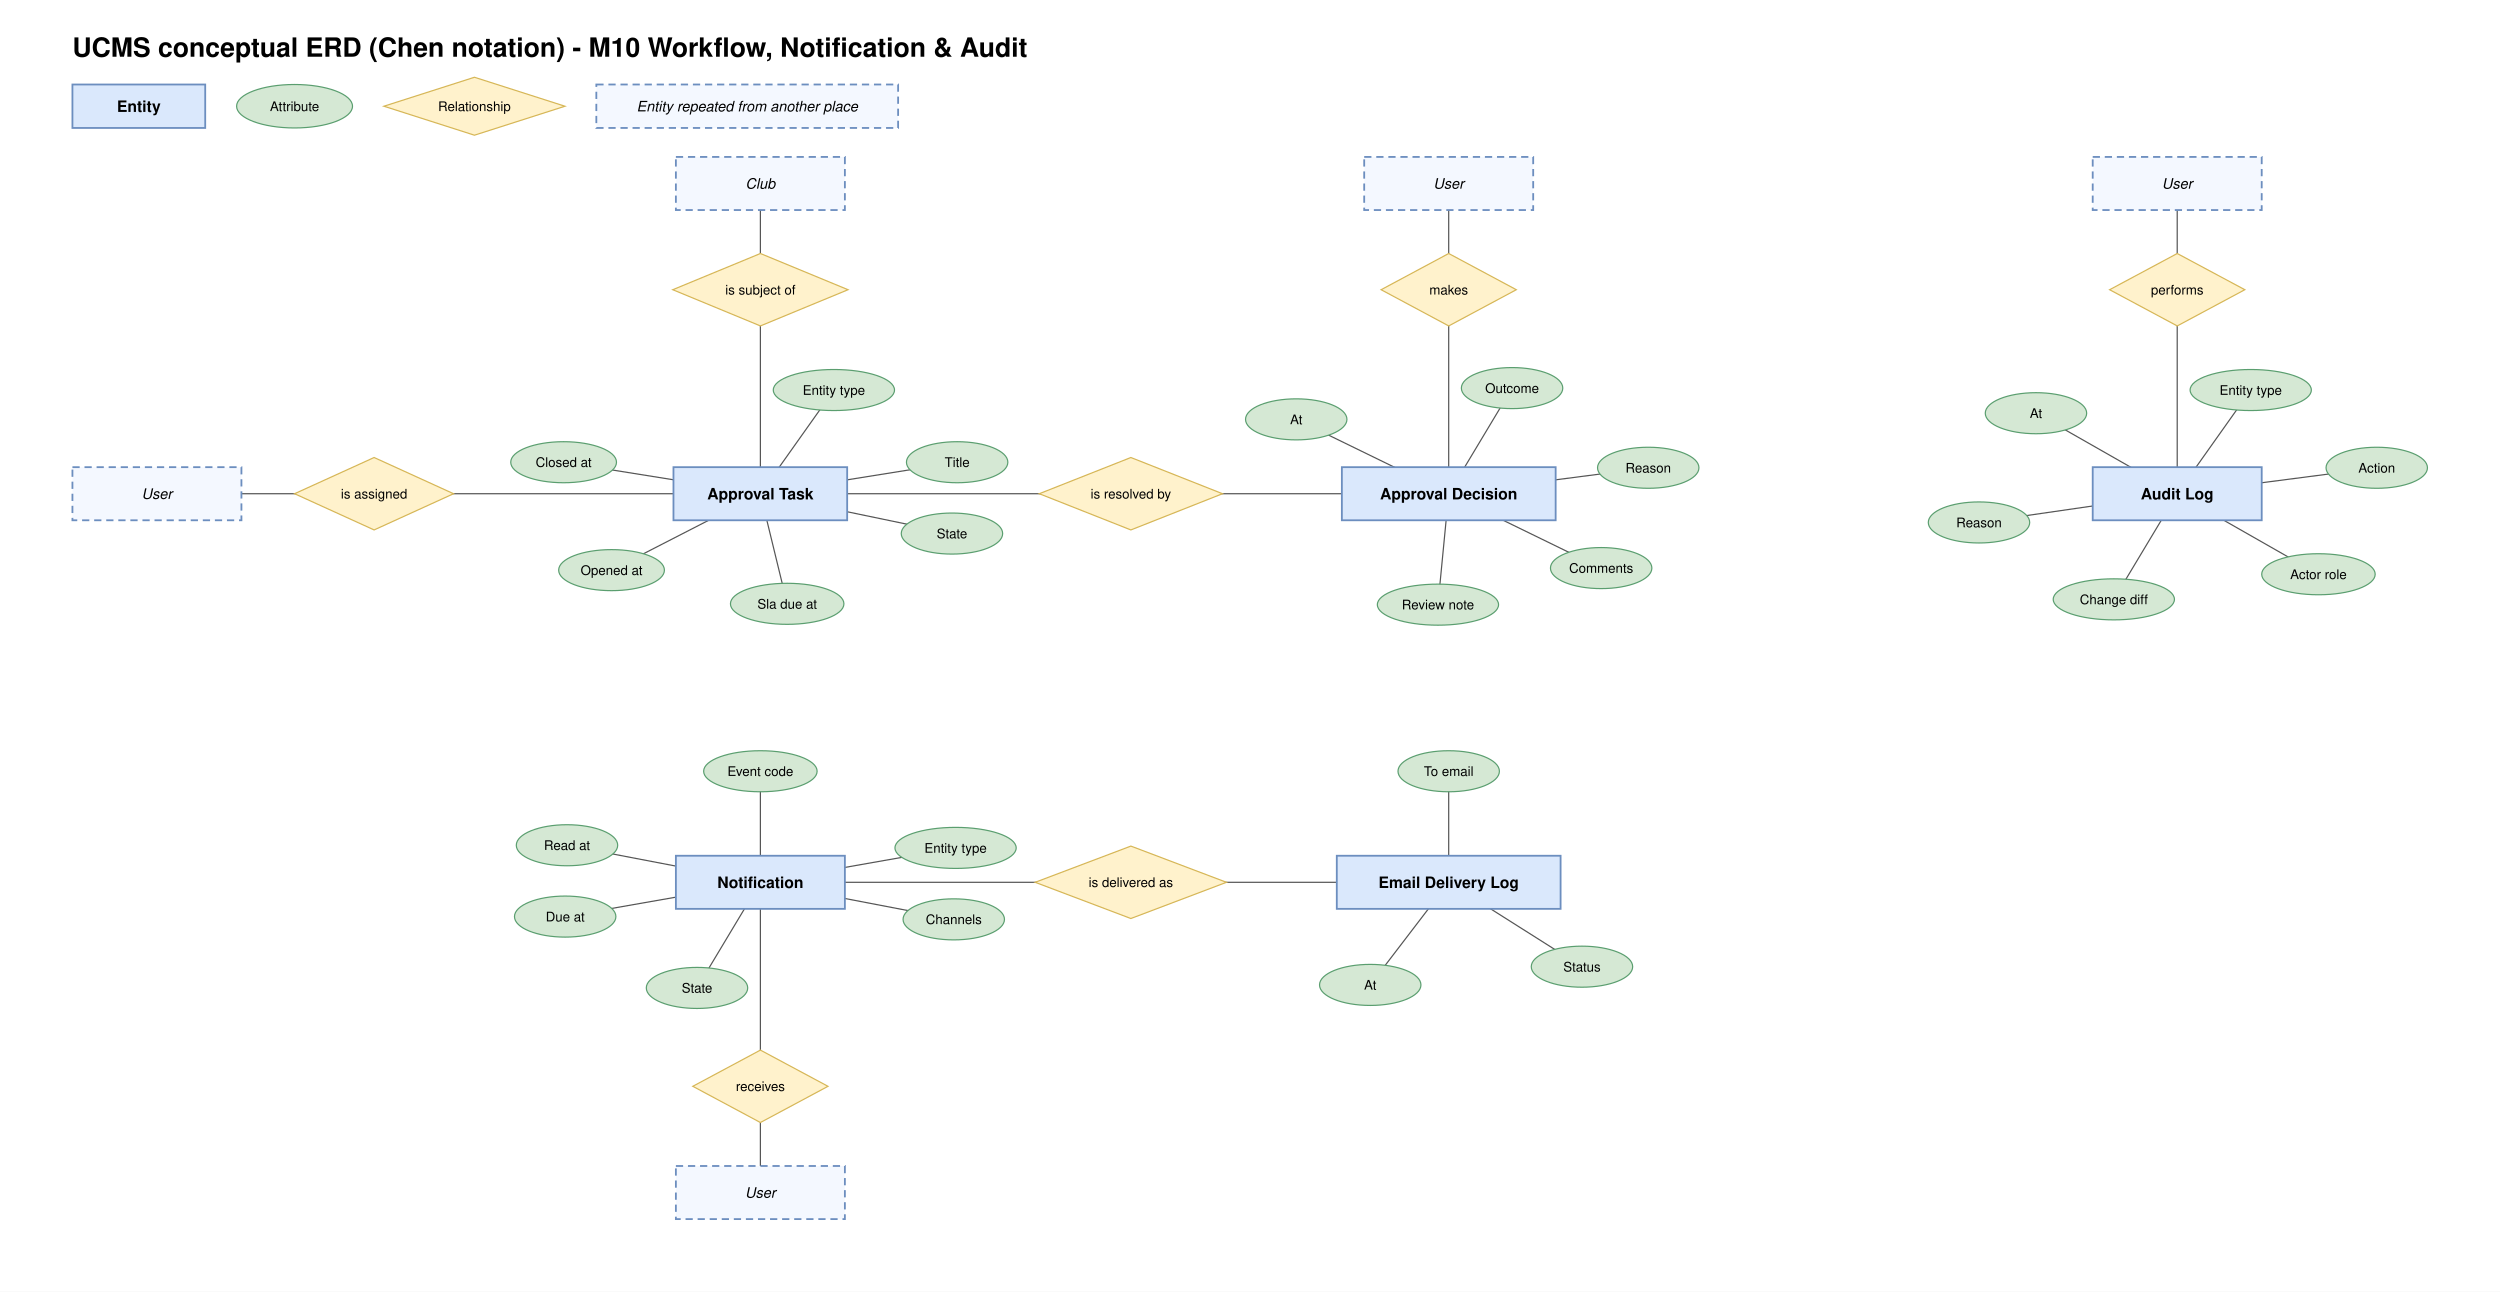
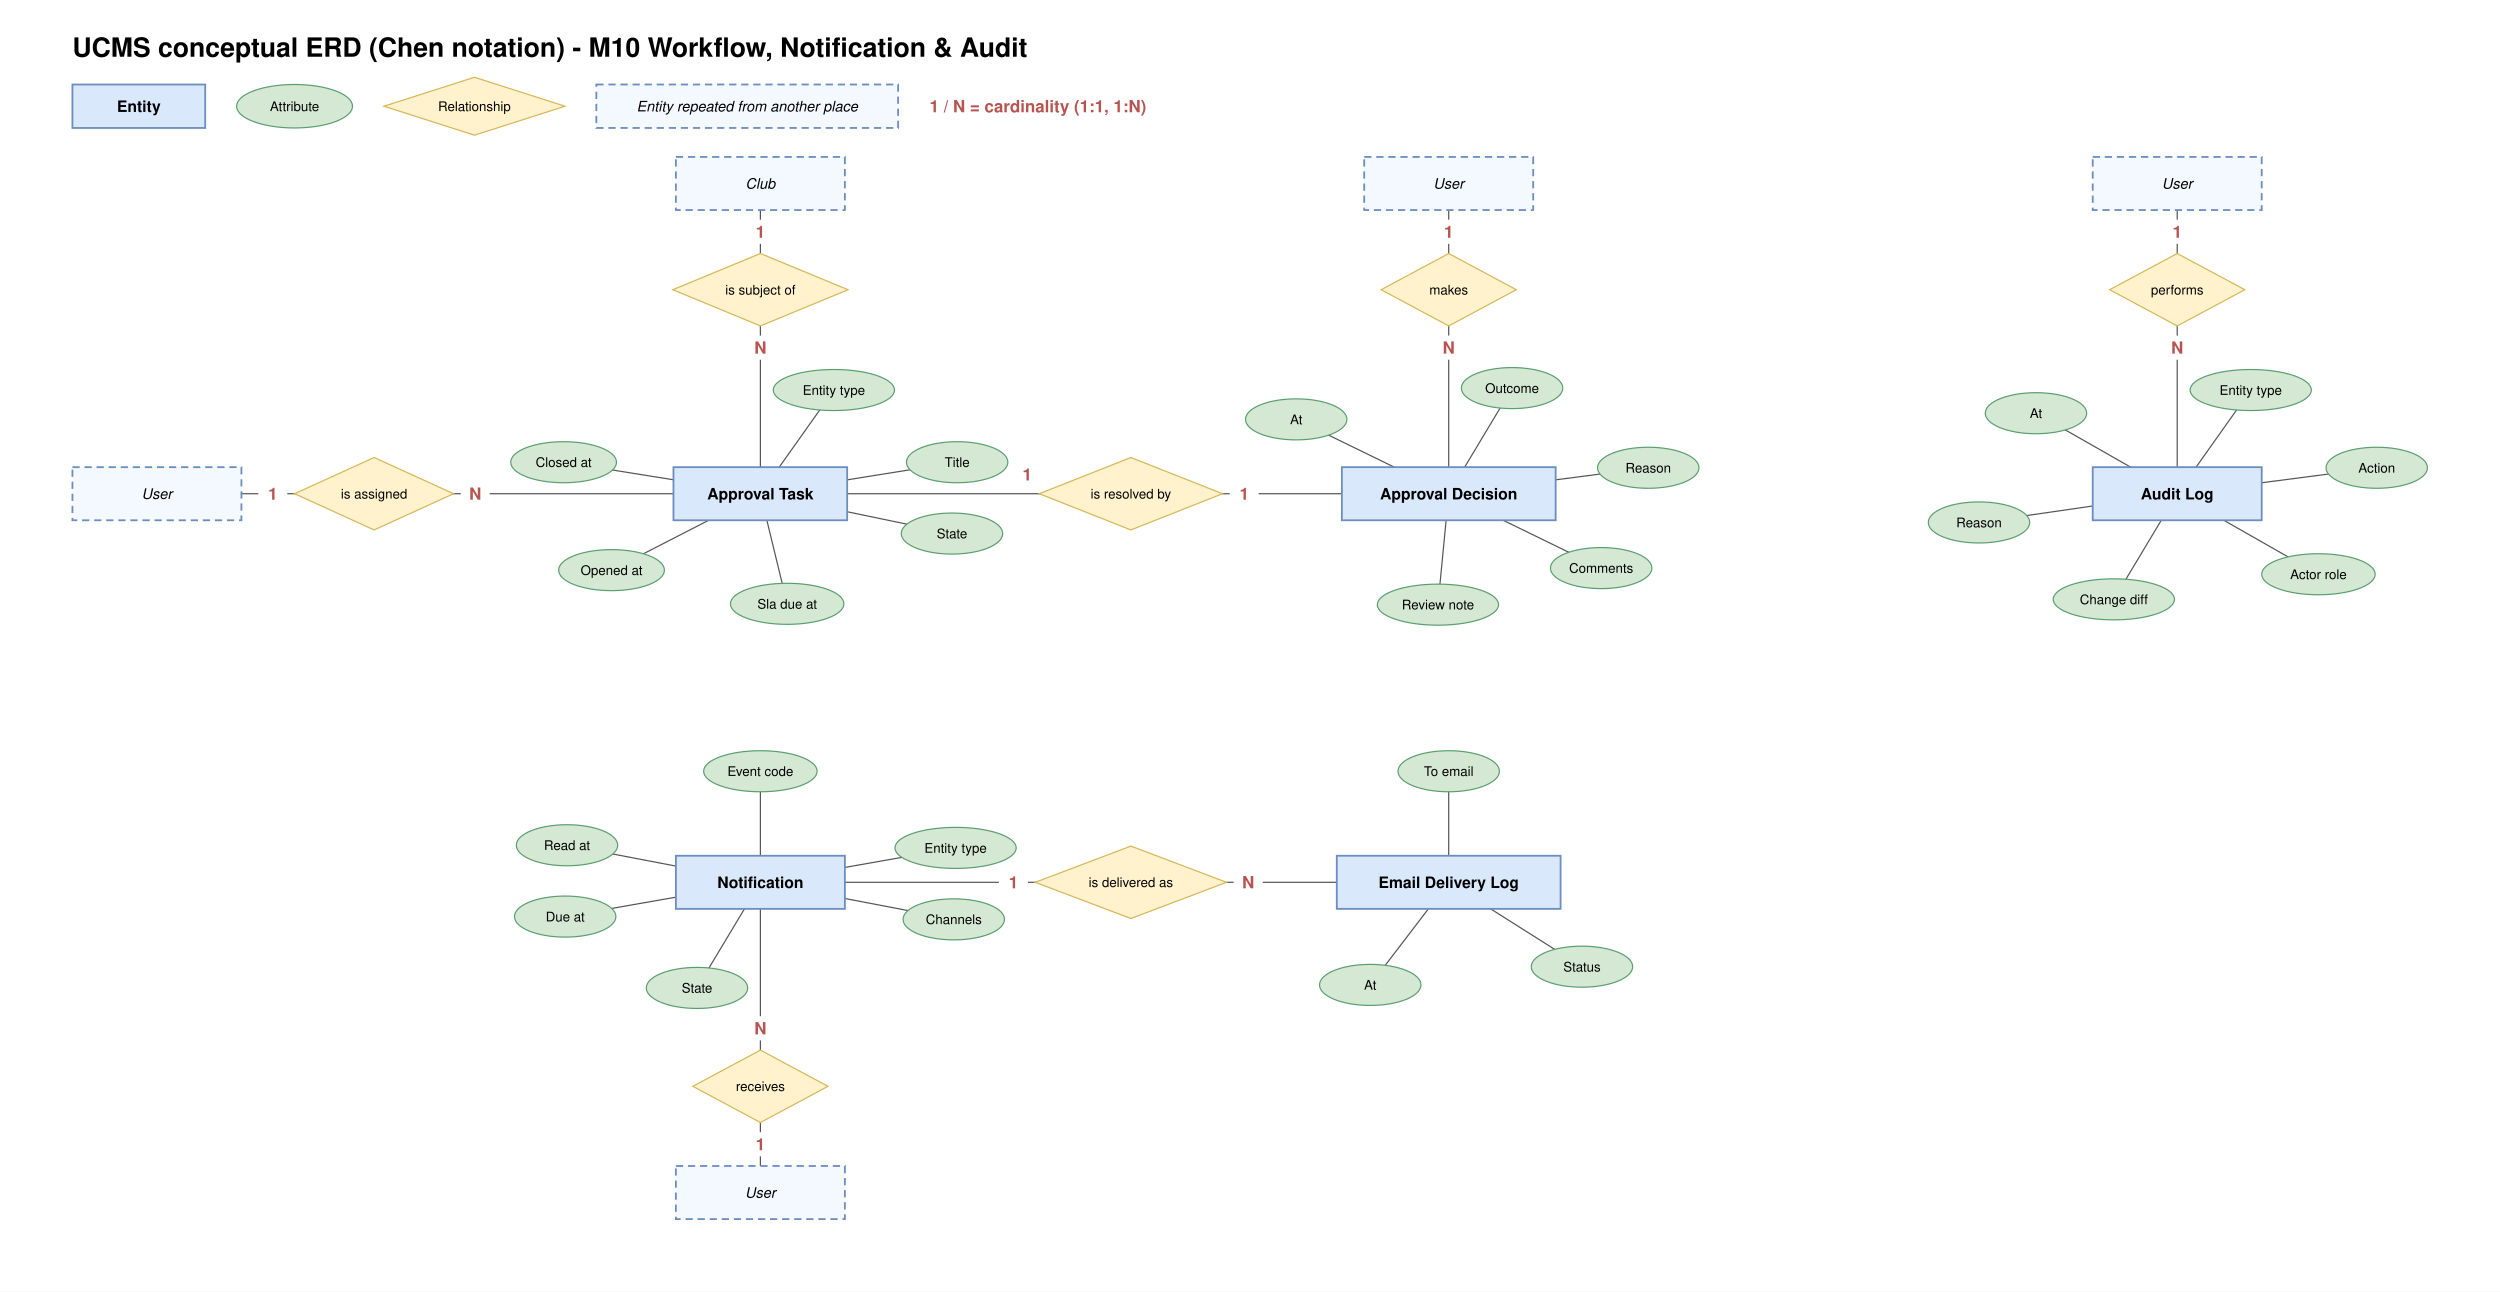
<svg xmlns="http://www.w3.org/2000/svg" viewBox="0 0 2071 1070" width="2071" height="1070" font-family="Helvetica, Arial, sans-serif">
  <rect width="100%" height="100%" fill="#ffffff" />
  <line x1="629.9" y1="409.0" x2="690.8" y2="323.1" stroke="#555555" />
  <line x1="629.9" y1="409.0" x2="792.9" y2="382.9" stroke="#555555" />
  <line x1="629.9" y1="409.0" x2="788.6" y2="442.0" stroke="#555555" />
  <line x1="629.9" y1="409.0" x2="652.1" y2="500.2" stroke="#555555" />
  <line x1="629.9" y1="409.0" x2="506.6" y2="472.3" stroke="#555555" />
  <line x1="629.9" y1="409.0" x2="466.9" y2="382.9" stroke="#555555" />
  <line x1="629.9" y1="409.0" x2="629.9" y2="240.0" stroke="#555555" />
  <line x1="629.9" y1="240.0" x2="629.9" y2="152.0" stroke="#555555" />
  <line x1="629.9" y1="409.0" x2="309.9" y2="409.0" stroke="#555555" />
  <line x1="309.9" y1="409.0" x2="130.0" y2="409.0" stroke="#555555" />
  <line x1="1200.1" y1="409.0" x2="1252.6" y2="321.5" stroke="#555555" />
  <line x1="1200.1" y1="409.0" x2="1365.4" y2="387.5" stroke="#555555" />
  <line x1="1200.1" y1="409.0" x2="1326.4" y2="470.6" stroke="#555555" />
  <line x1="1200.1" y1="409.0" x2="1191.2" y2="500.9" stroke="#555555" />
  <line x1="1200.1" y1="409.0" x2="1073.8" y2="347.4" stroke="#555555" />
  <line x1="1200.1" y1="409.0" x2="1200.1" y2="240.0" stroke="#555555" />
  <line x1="1200.1" y1="240.0" x2="1200.1" y2="152.0" stroke="#555555" />
  <line x1="629.9" y1="730.9" x2="629.9" y2="638.9" stroke="#555555" />
  <line x1="629.9" y1="730.9" x2="791.6" y2="702.4" stroke="#555555" />
  <line x1="629.9" y1="730.9" x2="790.1" y2="761.6" stroke="#555555" />
  <line x1="629.9" y1="730.9" x2="577.4" y2="818.4" stroke="#555555" />
  <line x1="629.9" y1="730.9" x2="468.2" y2="759.3" stroke="#555555" />
  <line x1="629.9" y1="730.9" x2="469.7" y2="700.2" stroke="#555555" />
  <line x1="629.9" y1="730.9" x2="629.9" y2="899.9" stroke="#555555" />
  <line x1="629.9" y1="899.9" x2="629.9" y2="987.9" stroke="#555555" />
  <line x1="1200.1" y1="730.9" x2="1200.1" y2="638.9" stroke="#555555" />
  <line x1="1200.1" y1="730.9" x2="1310.5" y2="800.8" stroke="#555555" />
  <line x1="1200.1" y1="730.9" x2="1135.1" y2="815.9" stroke="#555555" />
  <line x1="1803.6" y1="409.0" x2="1864.5" y2="323.1" stroke="#555555" />
  <line x1="1803.6" y1="409.0" x2="1968.9" y2="387.5" stroke="#555555" />
  <line x1="1803.6" y1="409.0" x2="1920.6" y2="475.7" stroke="#555555" />
  <line x1="1803.6" y1="409.0" x2="1751.1" y2="496.5" stroke="#555555" />
  <line x1="1803.6" y1="409.0" x2="1639.4" y2="432.8" stroke="#555555" />
  <line x1="1803.6" y1="409.0" x2="1686.6" y2="342.3" stroke="#555555" />
  <line x1="1803.6" y1="409.0" x2="1803.6" y2="240.0" stroke="#555555" />
  <line x1="1803.6" y1="240.0" x2="1803.6" y2="152.0" stroke="#555555" />
  <line x1="629.9" y1="409.0" x2="936.8" y2="409.0" stroke="#555555" />
  <line x1="936.8" y1="409.0" x2="1200.1" y2="409.0" stroke="#555555" />
  <line x1="629.9" y1="730.9" x2="936.8" y2="730.9" stroke="#555555" />
  <line x1="936.8" y1="730.9" x2="1200.1" y2="730.9" stroke="#555555" />
  <text x="60" y="47" font-size="22" font-weight="bold">UCMS conceptual ERD (Chen notation) - M10 Workflow, Notification &amp; Audit</text>
  <rect x="60.0" y="70.0" width="110.0" height="36.0" fill="#dae8fc" stroke="#6c8ebf" stroke-width="1.5" />
  <text x="115.0" y="92.7" font-size="13" font-weight="bold" text-anchor="middle">Entity</text>
  <ellipse cx="244.0" cy="88.0" rx="48.0" ry="18.0" fill="#d5e8d4" stroke="#5a9e6f" />
  <text x="244.0" y="92.0" font-size="11" font-weight="normal" text-anchor="middle">Attribute</text>
  <polygon points="318.0,88.0 393.0,64.0 468.0,88.0 393.0,112.0" fill="#fff2cc" stroke="#d6b656" />
  <text x="393.0" y="92.0" font-size="11" font-weight="normal" text-anchor="middle">Relationship</text>
  <rect x="494.0" y="70.0" width="250.0" height="36.0" fill="#f4f8ff" stroke="#6c8ebf" stroke-width="1.5" stroke-dasharray="6 4" />
  <text x="619.0" y="92.3" font-size="12" font-weight="normal" text-anchor="middle" font-style="italic">Entity repeated from another place</text>
+   <text x="770.0" y="93.0" font-size="14" font-weight="bold" fill="#b85450" text-anchor="start">1 / N = cardinality (1:1, 1:N)</text>
  <rect x="557.9" y="387.0" width="143.9" height="44.0" fill="#dae8fc" stroke="#6c8ebf" stroke-width="1.5" />
  <text x="629.9" y="413.7" font-size="13" font-weight="bold" text-anchor="middle">Approval Task</text>
  <ellipse cx="690.8" cy="323.1" rx="50.2" ry="17.0" fill="#d5e8d4" stroke="#5a9e6f" />
  <text x="690.8" y="327.1" font-size="11" font-weight="normal" text-anchor="middle">Entity type</text>
  <ellipse cx="792.9" cy="382.9" rx="42.0" ry="17.0" fill="#d5e8d4" stroke="#5a9e6f" />
  <text x="792.9" y="386.8" font-size="11" font-weight="normal" text-anchor="middle">Title</text>
  <ellipse cx="788.6" cy="442.0" rx="42.0" ry="17.0" fill="#d5e8d4" stroke="#5a9e6f" />
  <text x="788.6" y="445.9" font-size="11" font-weight="normal" text-anchor="middle">State</text>
  <ellipse cx="652.1" cy="500.2" rx="47.0" ry="17.0" fill="#d5e8d4" stroke="#5a9e6f" />
  <text x="652.1" y="504.2" font-size="11" font-weight="normal" text-anchor="middle">Sla due at</text>
  <ellipse cx="506.6" cy="472.3" rx="43.8" ry="17.0" fill="#d5e8d4" stroke="#5a9e6f" />
  <text x="506.6" y="476.3" font-size="11" font-weight="normal" text-anchor="middle">Opened at</text>
  <ellipse cx="466.9" cy="382.9" rx="43.8" ry="17.0" fill="#d5e8d4" stroke="#5a9e6f" />
  <text x="466.9" y="386.8" font-size="11" font-weight="normal" text-anchor="middle">Closed at</text>
  <polygon points="557.3,240.0 629.9,210.0 702.5,240.0 629.9,270.0" fill="#fff2cc" stroke="#d6b656" />
  <text x="629.9" y="244.0" font-size="11" font-weight="normal" text-anchor="middle">is subject of</text>
  <rect x="559.9" y="130.0" width="140.0" height="44.0" fill="#f4f8ff" stroke="#6c8ebf" stroke-width="1.5" stroke-dasharray="6 4" />
  <text x="629.9" y="156.3" font-size="12" font-weight="normal" text-anchor="middle" font-style="italic">Club</text>
  <polygon points="244.0,409.0 309.9,379.0 375.7,409.0 309.9,439.0" fill="#fff2cc" stroke="#d6b656" />
  <text x="309.9" y="413.0" font-size="11" font-weight="normal" text-anchor="middle">is assigned</text>
  <rect x="60.0" y="387.0" width="140.0" height="44.0" fill="#f4f8ff" stroke="#6c8ebf" stroke-width="1.5" stroke-dasharray="6 4" />
  <text x="130.0" y="413.3" font-size="12" font-weight="normal" text-anchor="middle" font-style="italic">User</text>
  <rect x="1111.6" y="387.0" width="177.1" height="44.0" fill="#dae8fc" stroke="#6c8ebf" stroke-width="1.5" />
  <text x="1200.1" y="413.7" font-size="13" font-weight="bold" text-anchor="middle">Approval Decision</text>
  <ellipse cx="1252.6" cy="321.5" rx="42.0" ry="17.0" fill="#d5e8d4" stroke="#5a9e6f" />
  <text x="1252.6" y="325.5" font-size="11" font-weight="normal" text-anchor="middle">Outcome</text>
  <ellipse cx="1365.4" cy="387.5" rx="42.0" ry="17.0" fill="#d5e8d4" stroke="#5a9e6f" />
  <text x="1365.4" y="391.5" font-size="11" font-weight="normal" text-anchor="middle">Reason</text>
  <ellipse cx="1326.4" cy="470.6" rx="42.0" ry="17.0" fill="#d5e8d4" stroke="#5a9e6f" />
  <text x="1326.4" y="474.5" font-size="11" font-weight="normal" text-anchor="middle">Comments</text>
  <ellipse cx="1191.2" cy="500.9" rx="50.2" ry="17.0" fill="#d5e8d4" stroke="#5a9e6f" />
  <text x="1191.2" y="504.8" font-size="11" font-weight="normal" text-anchor="middle">Review note</text>
  <ellipse cx="1073.8" cy="347.4" rx="42.0" ry="17.0" fill="#d5e8d4" stroke="#5a9e6f" />
  <text x="1073.8" y="351.4" font-size="11" font-weight="normal" text-anchor="middle">At</text>
  <polygon points="1144.1,240.0 1200.1,210.0 1256.1,240.0 1200.1,270.0" fill="#fff2cc" stroke="#d6b656" />
  <text x="1200.1" y="244.0" font-size="11" font-weight="normal" text-anchor="middle">makes</text>
  <rect x="1130.1" y="130.0" width="140.0" height="44.0" fill="#f4f8ff" stroke="#6c8ebf" stroke-width="1.5" stroke-dasharray="6 4" />
  <text x="1200.1" y="156.3" font-size="12" font-weight="normal" text-anchor="middle" font-style="italic">User</text>
  <rect x="559.9" y="708.9" width="140.0" height="44.0" fill="#dae8fc" stroke="#6c8ebf" stroke-width="1.5" />
  <text x="629.9" y="735.6" font-size="13" font-weight="bold" text-anchor="middle">Notification</text>
  <ellipse cx="629.9" cy="638.9" rx="47.0" ry="17.0" fill="#d5e8d4" stroke="#5a9e6f" />
  <text x="629.9" y="642.8" font-size="11" font-weight="normal" text-anchor="middle">Event code</text>
  <ellipse cx="791.6" cy="702.4" rx="50.2" ry="17.0" fill="#d5e8d4" stroke="#5a9e6f" />
  <text x="791.6" y="706.4" font-size="11" font-weight="normal" text-anchor="middle">Entity type</text>
  <ellipse cx="790.1" cy="761.6" rx="42.0" ry="17.0" fill="#d5e8d4" stroke="#5a9e6f" />
  <text x="790.1" y="765.5" font-size="11" font-weight="normal" text-anchor="middle">Channels</text>
  <ellipse cx="577.4" cy="818.4" rx="42.0" ry="17.0" fill="#d5e8d4" stroke="#5a9e6f" />
  <text x="577.4" y="822.3" font-size="11" font-weight="normal" text-anchor="middle">State</text>
  <ellipse cx="468.2" cy="759.3" rx="42.0" ry="17.0" fill="#d5e8d4" stroke="#5a9e6f" />
  <text x="468.2" y="763.3" font-size="11" font-weight="normal" text-anchor="middle">Due at</text>
  <ellipse cx="469.7" cy="700.2" rx="42.0" ry="17.0" fill="#d5e8d4" stroke="#5a9e6f" />
  <text x="469.7" y="704.1" font-size="11" font-weight="normal" text-anchor="middle">Read at</text>
  <polygon points="573.9,899.9 629.9,869.9 685.9,899.9 629.9,929.9" fill="#fff2cc" stroke="#d6b656" />
  <text x="629.9" y="903.8" font-size="11" font-weight="normal" text-anchor="middle">receives</text>
  <rect x="559.9" y="965.9" width="140.0" height="44.0" fill="#f4f8ff" stroke="#6c8ebf" stroke-width="1.5" stroke-dasharray="6 4" />
  <text x="629.9" y="992.2" font-size="12" font-weight="normal" text-anchor="middle" font-style="italic">User</text>
  <rect x="1107.4" y="708.9" width="185.4" height="44.0" fill="#dae8fc" stroke="#6c8ebf" stroke-width="1.5" />
  <text x="1200.1" y="735.6" font-size="13" font-weight="bold" text-anchor="middle">Email Delivery Log</text>
  <ellipse cx="1200.1" cy="638.9" rx="42.0" ry="17.0" fill="#d5e8d4" stroke="#5a9e6f" />
  <text x="1200.1" y="642.8" font-size="11" font-weight="normal" text-anchor="middle">To email</text>
  <ellipse cx="1310.5" cy="800.8" rx="42.0" ry="17.0" fill="#d5e8d4" stroke="#5a9e6f" />
  <text x="1310.5" y="804.8" font-size="11" font-weight="normal" text-anchor="middle">Status</text>
  <ellipse cx="1135.1" cy="815.9" rx="42.0" ry="17.0" fill="#d5e8d4" stroke="#5a9e6f" />
  <text x="1135.1" y="819.8" font-size="11" font-weight="normal" text-anchor="middle">At</text>
  <rect x="1733.6" y="387.0" width="140.0" height="44.0" fill="#dae8fc" stroke="#6c8ebf" stroke-width="1.5" />
  <text x="1803.6" y="413.7" font-size="13" font-weight="bold" text-anchor="middle">Audit Log</text>
  <ellipse cx="1864.5" cy="323.1" rx="50.2" ry="17.0" fill="#d5e8d4" stroke="#5a9e6f" />
  <text x="1864.5" y="327.1" font-size="11" font-weight="normal" text-anchor="middle">Entity type</text>
  <ellipse cx="1968.9" cy="387.5" rx="42.0" ry="17.0" fill="#d5e8d4" stroke="#5a9e6f" />
  <text x="1968.9" y="391.5" font-size="11" font-weight="normal" text-anchor="middle">Action</text>
  <ellipse cx="1920.6" cy="475.7" rx="47.0" ry="17.0" fill="#d5e8d4" stroke="#5a9e6f" />
  <text x="1920.6" y="479.7" font-size="11" font-weight="normal" text-anchor="middle">Actor role</text>
  <ellipse cx="1751.1" cy="496.5" rx="50.2" ry="17.0" fill="#d5e8d4" stroke="#5a9e6f" />
  <text x="1751.1" y="500.5" font-size="11" font-weight="normal" text-anchor="middle">Change diff</text>
  <ellipse cx="1639.4" cy="432.8" rx="42.0" ry="17.0" fill="#d5e8d4" stroke="#5a9e6f" />
  <text x="1639.4" y="436.8" font-size="11" font-weight="normal" text-anchor="middle">Reason</text>
  <ellipse cx="1686.6" cy="342.3" rx="42.0" ry="17.0" fill="#d5e8d4" stroke="#5a9e6f" />
  <text x="1686.6" y="346.2" font-size="11" font-weight="normal" text-anchor="middle">At</text>
  <polygon points="1747.6,240.0 1803.6,210.0 1859.6,240.0 1803.6,270.0" fill="#fff2cc" stroke="#d6b656" />
  <text x="1803.6" y="244.0" font-size="11" font-weight="normal" text-anchor="middle">performs</text>
  <rect x="1733.6" y="130.0" width="140.0" height="44.0" fill="#f4f8ff" stroke="#6c8ebf" stroke-width="1.5" stroke-dasharray="6 4" />
  <text x="1803.6" y="156.3" font-size="12" font-weight="normal" text-anchor="middle" font-style="italic">User</text>
  <polygon points="860.9,409.0 936.8,379.0 1012.7,409.0 936.8,439.0" fill="#fff2cc" stroke="#d6b656" />
  <text x="936.8" y="413.0" font-size="11" font-weight="normal" text-anchor="middle">is resolved by</text>
  <polygon points="857.5,730.9 936.8,700.9 1016.0,730.9 936.8,760.9" fill="#fff2cc" stroke="#d6b656" />
  <text x="936.8" y="734.8" font-size="11" font-weight="normal" text-anchor="middle">is delivered as</text>
+   <rect x="617.9" y="278.0" width="24.0" height="20.0" fill="#ffffff" />
+   <text x="629.9" y="293.0" font-size="14" font-weight="bold" fill="#b85450" text-anchor="middle">N</text>
+   <rect x="617.9" y="182.0" width="24.0" height="20.0" fill="#ffffff" />
+   <text x="629.9" y="197.0" font-size="14" font-weight="bold" fill="#b85450" text-anchor="middle">1</text>
+   <rect x="381.7" y="399.0" width="24.0" height="20.0" fill="#ffffff" />
+   <text x="393.7" y="414.0" font-size="14" font-weight="bold" fill="#b85450" text-anchor="middle">N</text>
+   <rect x="214.0" y="399.0" width="24.0" height="20.0" fill="#ffffff" />
+   <text x="226.0" y="414.0" font-size="14" font-weight="bold" fill="#b85450" text-anchor="middle">1</text>
+   <rect x="1188.1" y="278.0" width="24.0" height="20.0" fill="#ffffff" />
+   <text x="1200.1" y="293.0" font-size="14" font-weight="bold" fill="#b85450" text-anchor="middle">N</text>
+   <rect x="1188.1" y="182.0" width="24.0" height="20.0" fill="#ffffff" />
+   <text x="1200.1" y="197.0" font-size="14" font-weight="bold" fill="#b85450" text-anchor="middle">1</text>
+   <rect x="617.9" y="841.9" width="24.0" height="20.0" fill="#ffffff" />
+   <text x="629.9" y="856.9" font-size="14" font-weight="bold" fill="#b85450" text-anchor="middle">N</text>
+   <rect x="617.9" y="937.9" width="24.0" height="20.0" fill="#ffffff" />
+   <text x="629.9" y="952.9" font-size="14" font-weight="bold" fill="#b85450" text-anchor="middle">1</text>
+   <rect x="1791.6" y="278.0" width="24.0" height="20.0" fill="#ffffff" />
+   <text x="1803.6" y="293.0" font-size="14" font-weight="bold" fill="#b85450" text-anchor="middle">N</text>
+   <rect x="1791.6" y="182.0" width="24.0" height="20.0" fill="#ffffff" />
+   <text x="1803.6" y="197.0" font-size="14" font-weight="bold" fill="#b85450" text-anchor="middle">1</text>
+   <rect x="838.9" y="383.0" width="24.0" height="20.0" fill="#ffffff" />
+   <text x="850.9" y="398.0" font-size="14" font-weight="bold" fill="#b85450" text-anchor="middle">1</text>
+   <rect x="1018.7" y="399.0" width="24.0" height="20.0" fill="#ffffff" />
+   <text x="1030.7" y="414.0" font-size="14" font-weight="bold" fill="#b85450" text-anchor="middle">1</text>
+   <rect x="827.5" y="720.9" width="24.0" height="20.0" fill="#ffffff" />
+   <text x="839.5" y="735.9" font-size="14" font-weight="bold" fill="#b85450" text-anchor="middle">1</text>
+   <rect x="1022.0" y="720.9" width="24.0" height="20.0" fill="#ffffff" />
+   <text x="1034.0" y="735.9" font-size="14" font-weight="bold" fill="#b85450" text-anchor="middle">N</text>
</svg>
